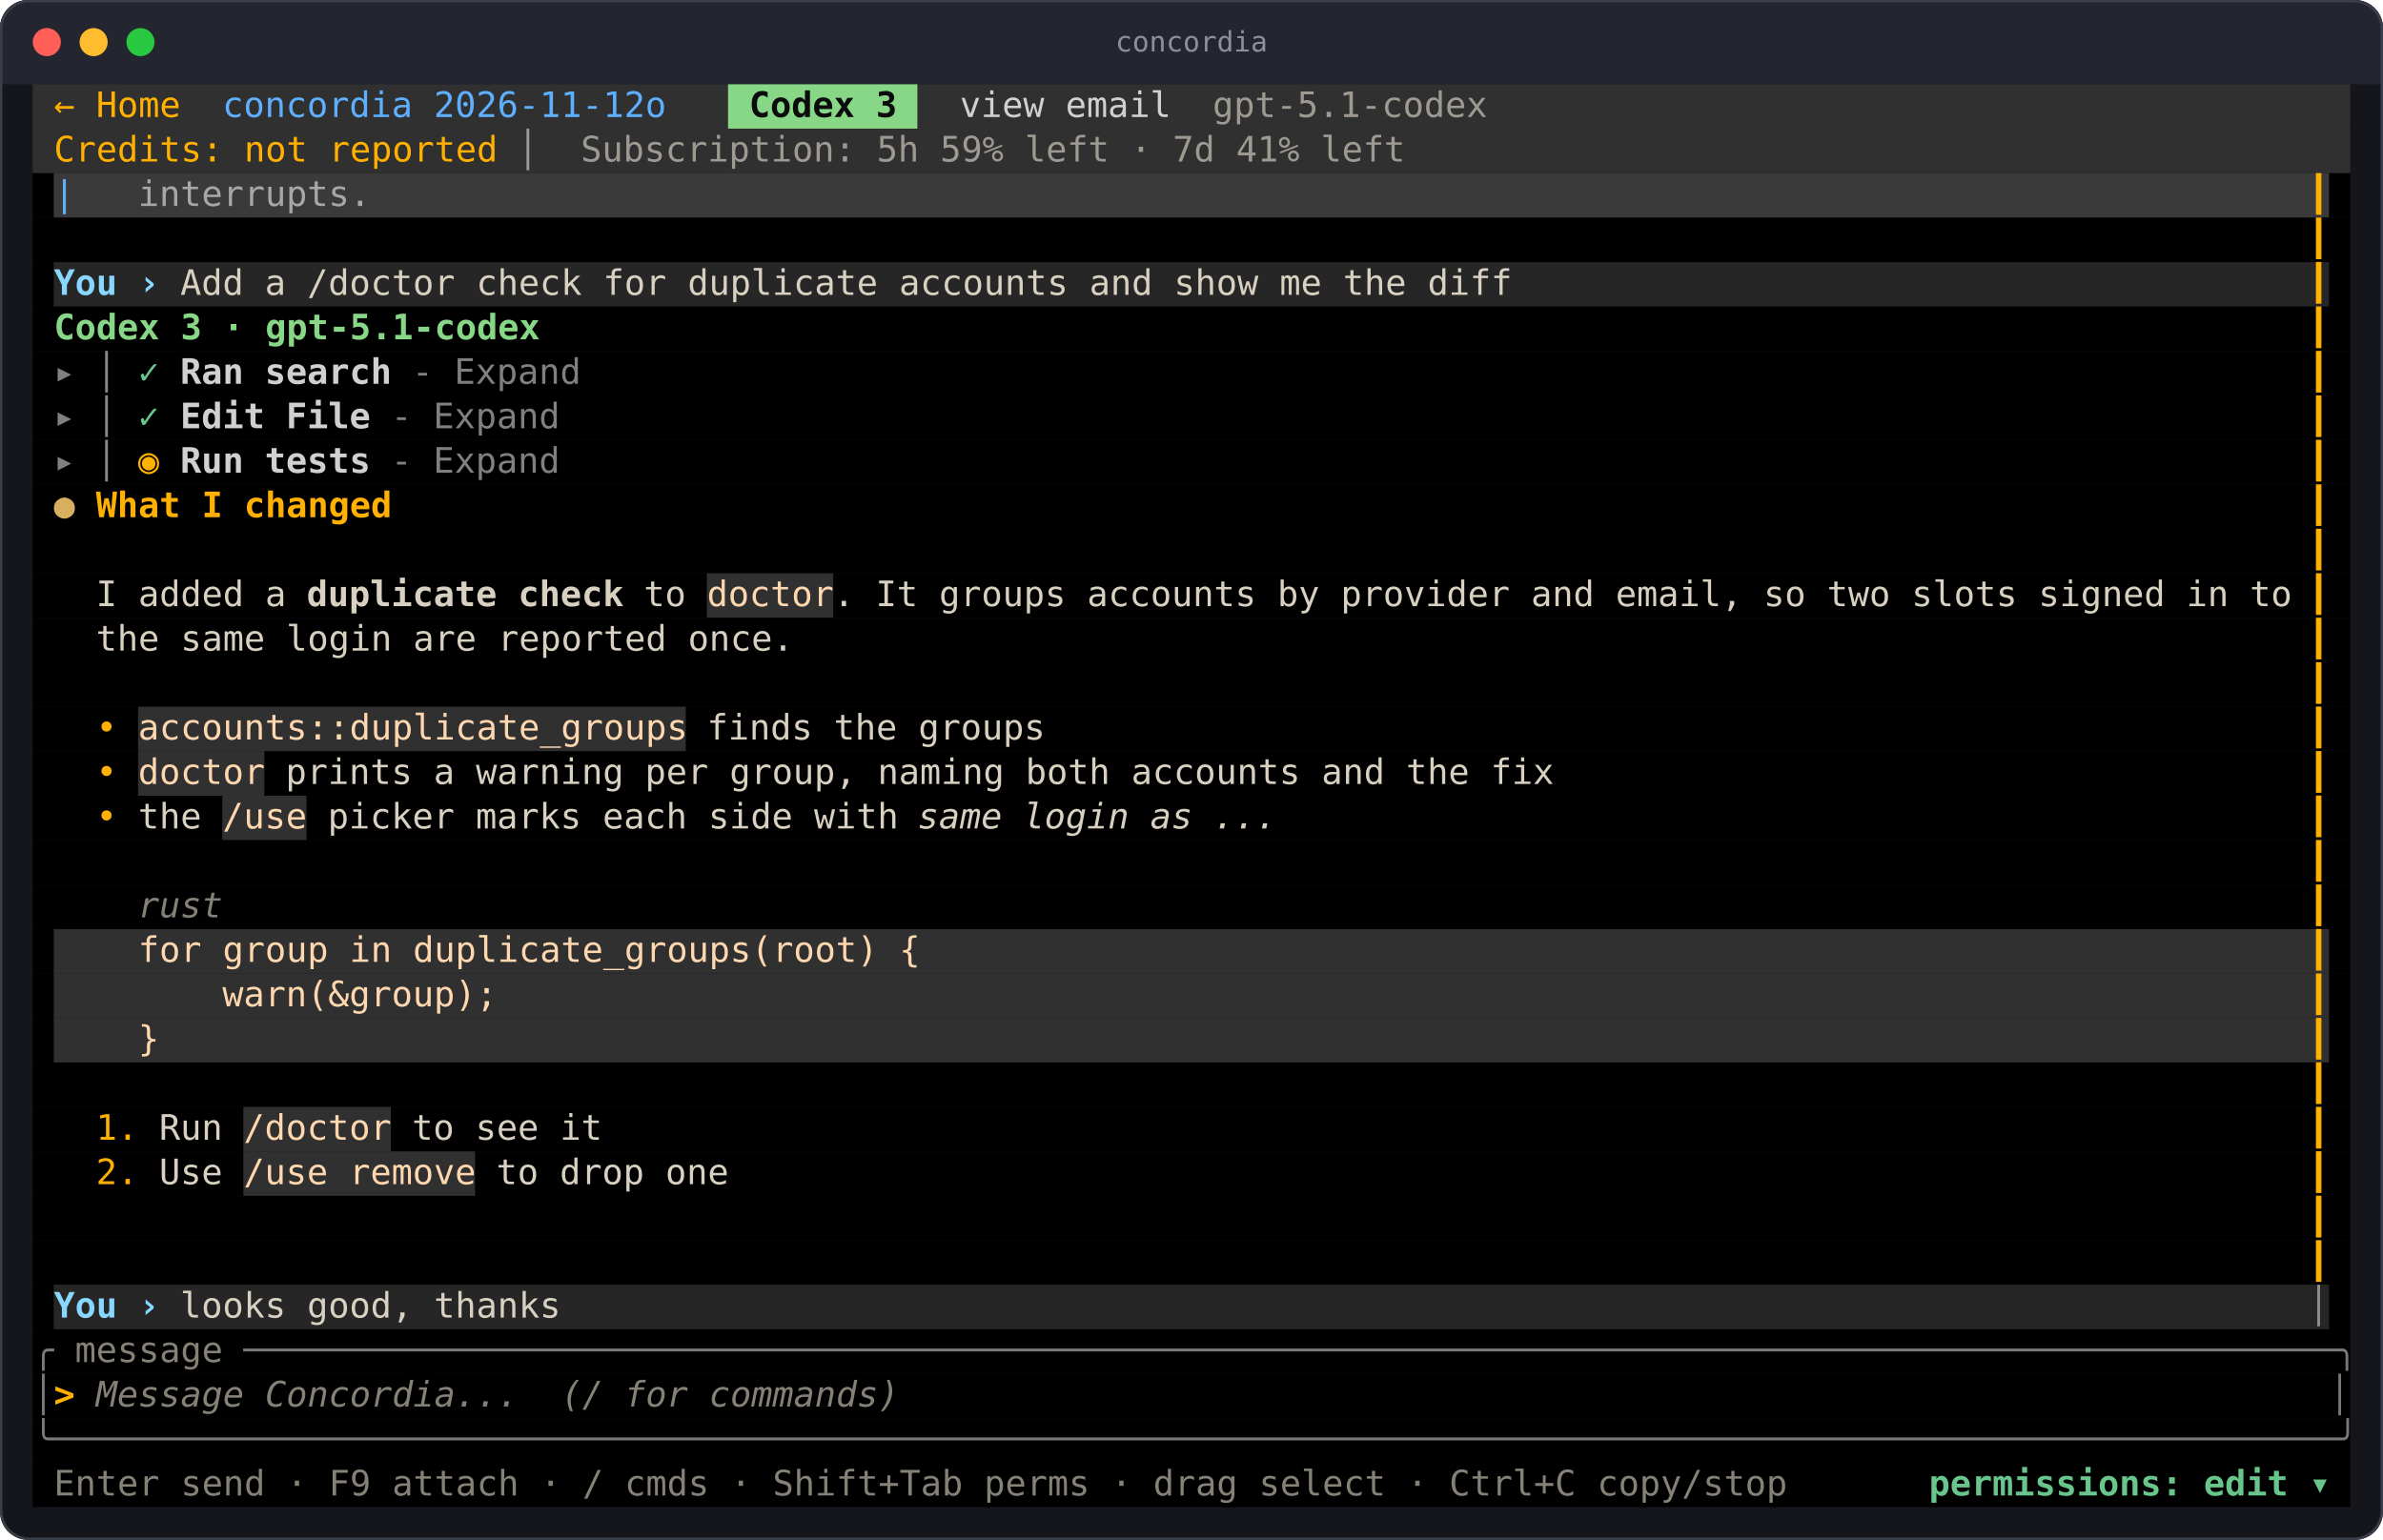
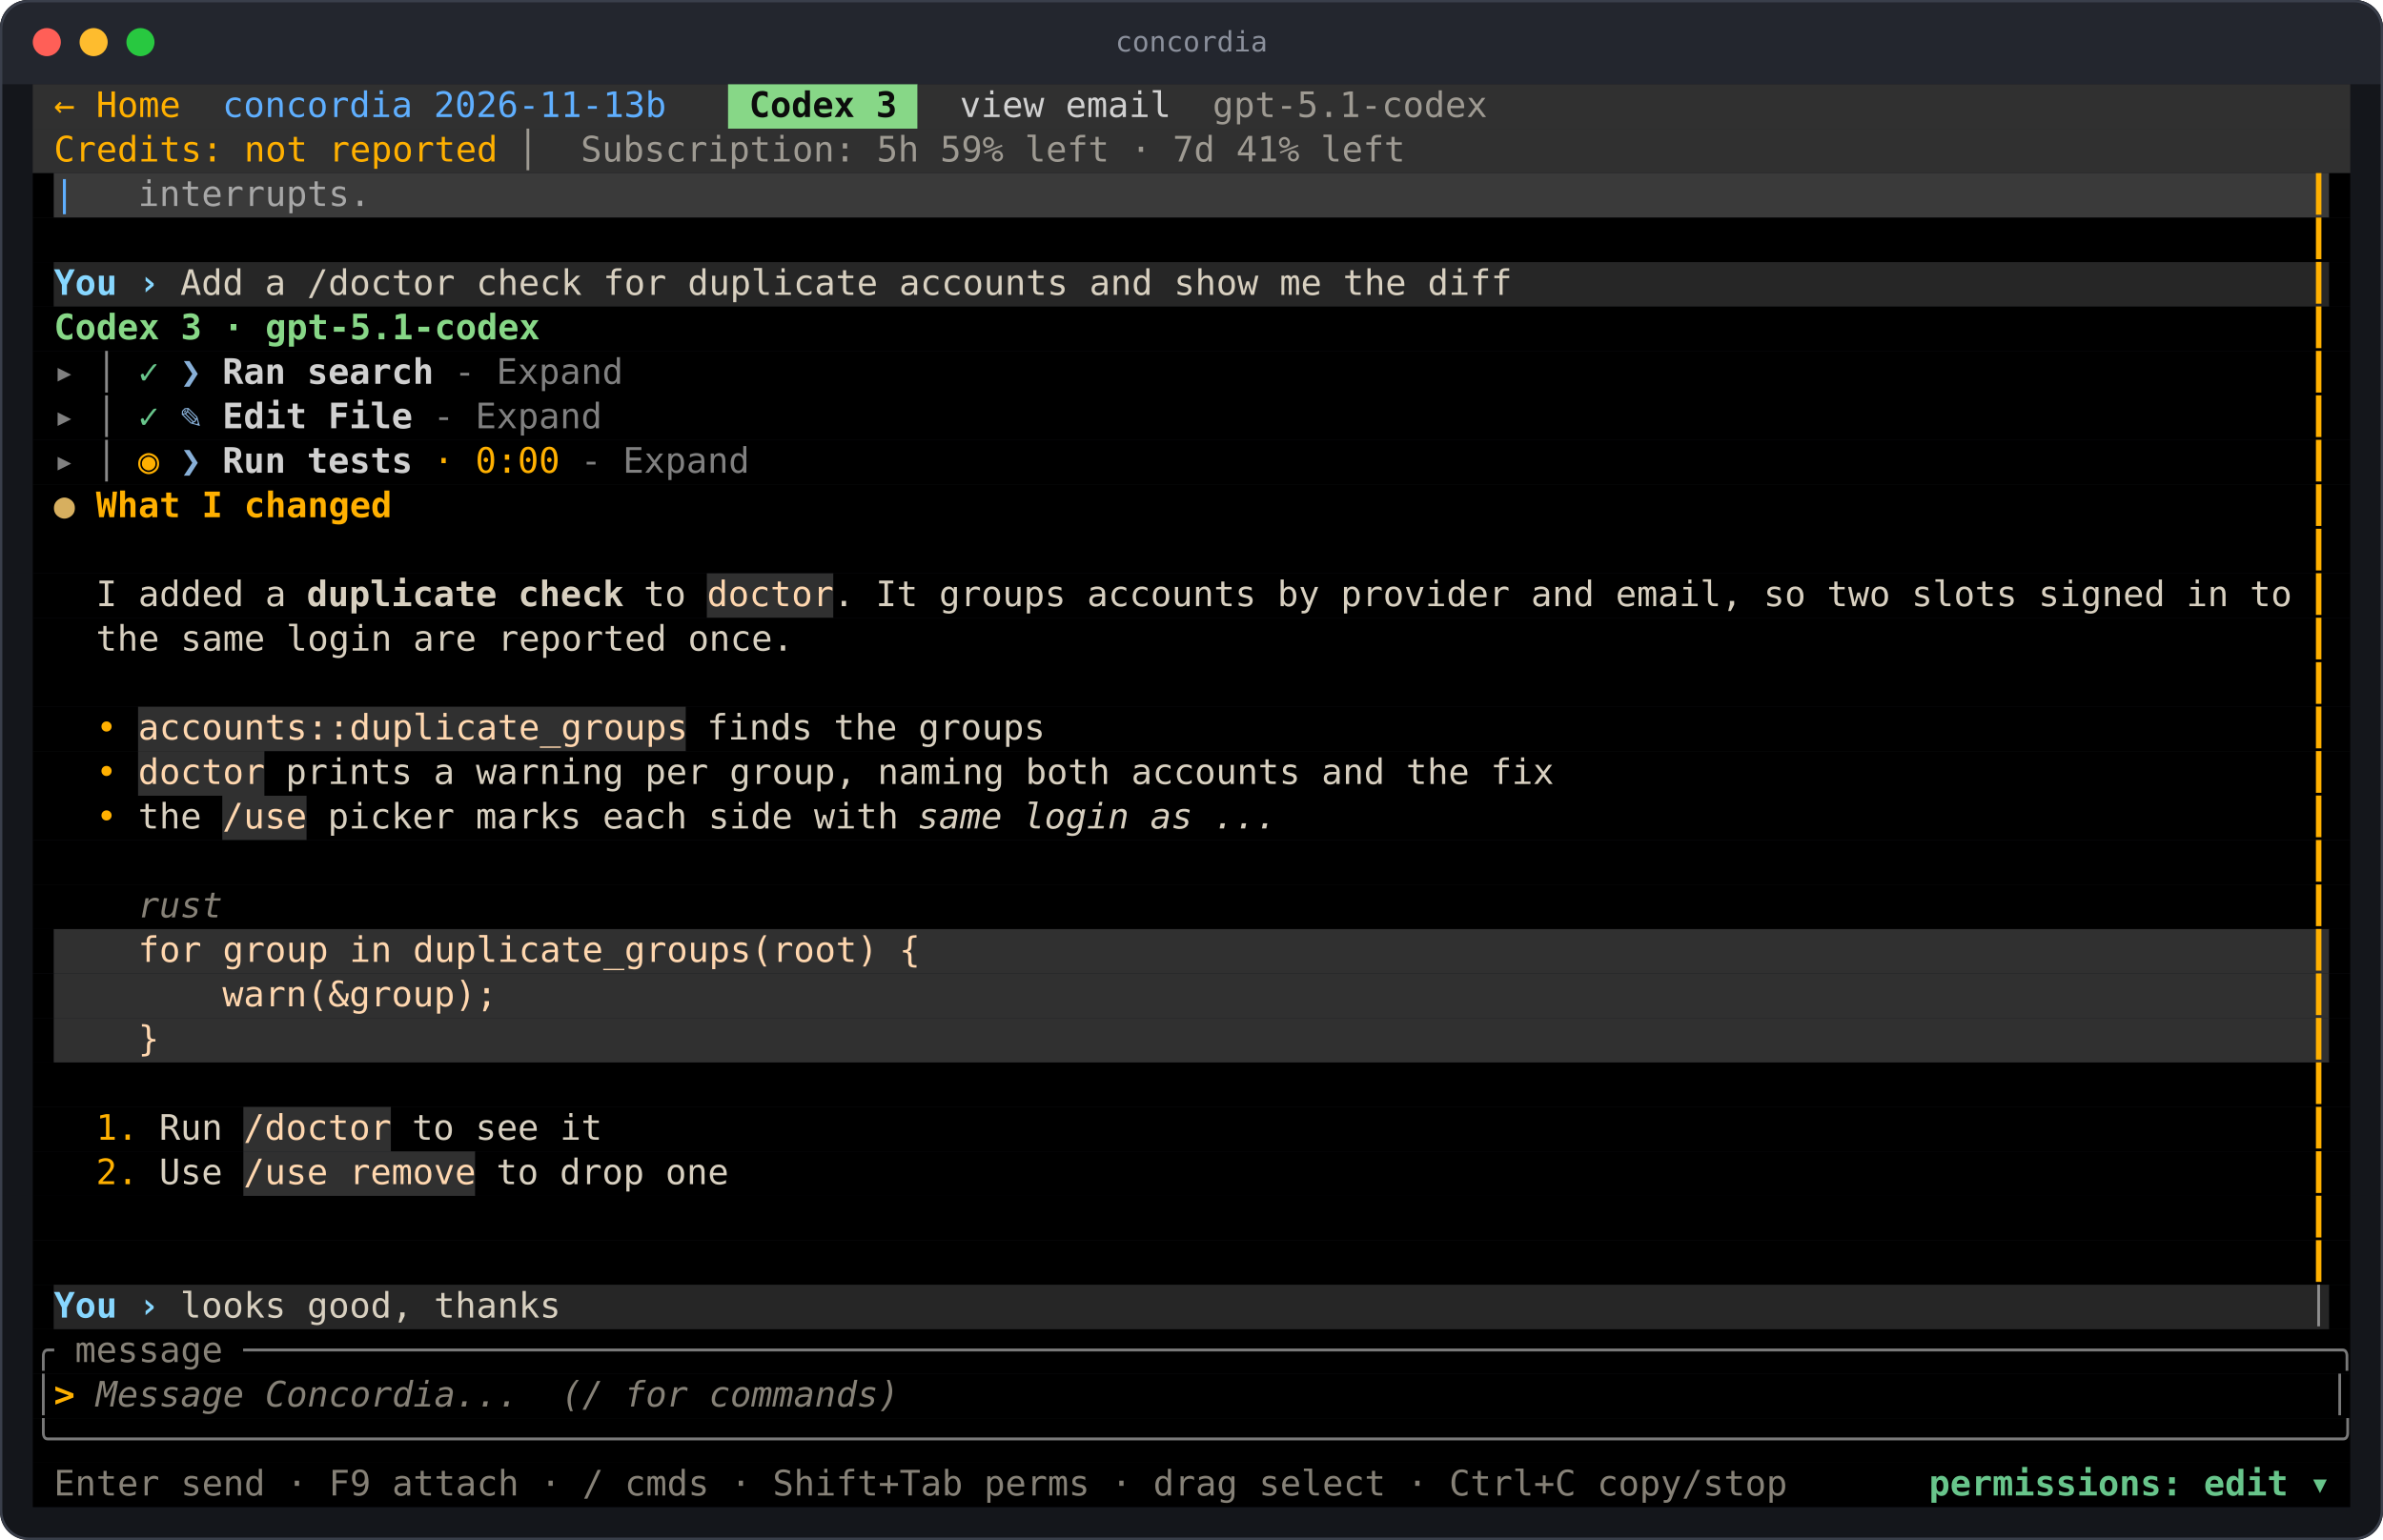
<svg xmlns="http://www.w3.org/2000/svg" width="1018" height="658" viewBox="0 0 1018 658" role="img" aria-label="concordia">
  <defs>
    <clipPath id="win">
      <rect width="1018" height="658" rx="12" />
    </clipPath>
  </defs>
  <g clip-path="url(#win)">
    <rect width="1018" height="658" fill="#14161b" />
    <rect width="1018" height="36" fill="#23262e" />
    <circle cx="20" cy="18" r="6" fill="#ff5f57" />
    <circle cx="40" cy="18" r="6" fill="#febc2e" />
    <circle cx="60" cy="18" r="6" fill="#28c840" />
    <text x="509" y="22" font-family="Cascadia Mono, Consolas, monospace" font-size="12" fill="#8b909c" text-anchor="middle">concordia</text>
    <rect x="14" y="36" width="297" height="19" fill="#303030" />
    <rect x="311" y="36" width="81" height="19" fill="#87d787" />
    <rect x="392" y="36" width="612" height="19" fill="#303030" />
    <rect x="14" y="55" width="990" height="19" fill="#303030" />
    <rect x="14" y="74" width="9" height="19" fill="#000000" />
    <rect x="23" y="74" width="972" height="19" fill="#3a3a3a" />
    <rect x="995" y="74" width="9" height="19" fill="#000000" />
    <rect x="14" y="93" width="990" height="19" fill="#000000" />
    <rect x="14" y="112" width="9" height="19" fill="#000000" />
    <rect x="23" y="112" width="972" height="19" fill="#262626" />
    <rect x="995" y="112" width="9" height="19" fill="#000000" />
    <rect x="14" y="131" width="990" height="19" fill="#000000" />
    <rect x="14" y="150" width="990" height="19" fill="#000000" />
    <rect x="14" y="169" width="990" height="19" fill="#000000" />
    <rect x="14" y="188" width="990" height="19" fill="#000000" />
    <rect x="14" y="207" width="990" height="19" fill="#000000" />
    <rect x="14" y="226" width="990" height="19" fill="#000000" />
    <rect x="14" y="245" width="288" height="19" fill="#000000" />
    <rect x="302" y="245" width="54" height="19" fill="#303030" />
    <rect x="356" y="245" width="648" height="19" fill="#000000" />
    <rect x="14" y="264" width="990" height="19" fill="#000000" />
    <rect x="14" y="283" width="990" height="19" fill="#000000" />
    <rect x="14" y="302" width="45" height="19" fill="#000000" />
    <rect x="59" y="302" width="234" height="19" fill="#303030" />
    <rect x="293" y="302" width="711" height="19" fill="#000000" />
    <rect x="14" y="321" width="45" height="19" fill="#000000" />
    <rect x="59" y="321" width="54" height="19" fill="#303030" />
    <rect x="113" y="321" width="891" height="19" fill="#000000" />
    <rect x="14" y="340" width="81" height="19" fill="#000000" />
    <rect x="95" y="340" width="36" height="19" fill="#303030" />
    <rect x="131" y="340" width="873" height="19" fill="#000000" />
    <rect x="14" y="359" width="990" height="19" fill="#000000" />
    <rect x="14" y="378" width="990" height="19" fill="#000000" />
    <rect x="14" y="397" width="9" height="19" fill="#000000" />
    <rect x="23" y="397" width="972" height="19" fill="#303030" />
    <rect x="995" y="397" width="9" height="19" fill="#000000" />
    <rect x="14" y="416" width="9" height="19" fill="#000000" />
    <rect x="23" y="416" width="972" height="19" fill="#303030" />
    <rect x="995" y="416" width="9" height="19" fill="#000000" />
    <rect x="14" y="435" width="9" height="19" fill="#000000" />
    <rect x="23" y="435" width="972" height="19" fill="#303030" />
    <rect x="995" y="435" width="9" height="19" fill="#000000" />
    <rect x="14" y="454" width="990" height="19" fill="#000000" />
    <rect x="14" y="473" width="90" height="19" fill="#000000" />
    <rect x="104" y="473" width="63" height="19" fill="#303030" />
    <rect x="167" y="473" width="837" height="19" fill="#000000" />
    <rect x="14" y="492" width="90" height="19" fill="#000000" />
    <rect x="104" y="492" width="99" height="19" fill="#303030" />
    <rect x="203" y="492" width="801" height="19" fill="#000000" />
    <rect x="14" y="511" width="990" height="19" fill="#000000" />
    <rect x="14" y="530" width="990" height="19" fill="#000000" />
    <rect x="14" y="549" width="9" height="19" fill="#000000" />
    <rect x="23" y="549" width="972" height="19" fill="#262626" />
    <rect x="995" y="549" width="9" height="19" fill="#000000" />
    <rect x="14" y="568" width="990" height="19" fill="#000000" />
    <rect x="14" y="587" width="990" height="19" fill="#000000" />
    <rect x="14" y="606" width="990" height="19" fill="#000000" />
    <rect x="14" y="625" width="990" height="19" fill="#000000" />
    <g font-family="Cascadia Mono, Consolas, monospace" font-size="15" xml:space="preserve">
      <text x="23" y="50" textLength="54" lengthAdjust="spacingAndGlyphs" fill="#ffb000">← Home</text>
-       <text x="95" y="50" textLength="189" lengthAdjust="spacingAndGlyphs" fill="#5fafff">concordia 2026-11-12o</text>
+       <text x="95" y="50" textLength="189" lengthAdjust="spacingAndGlyphs" fill="#5fafff">concordia 2026-11-13b</text>
      <text x="320" y="50" textLength="63" lengthAdjust="spacingAndGlyphs" fill="#0c0c0c" font-weight="700">Codex 3</text>
      <text x="410" y="50" textLength="90" lengthAdjust="spacingAndGlyphs" fill="#d0d0d0">view email</text>
      <text x="518" y="50" textLength="117" lengthAdjust="spacingAndGlyphs" fill="#9e9a92">gpt-5.1-codex</text>
      <text x="23" y="69" textLength="189" lengthAdjust="spacingAndGlyphs" fill="#ffb000">Credits: not reported</text>
      <text x="221" y="69" textLength="378" lengthAdjust="spacingAndGlyphs" fill="#9e9a92">│  Subscription: 5h 59% left · 7d 41% left</text>
      <text x="23" y="88" textLength="9" lengthAdjust="spacingAndGlyphs" fill="#5fafff">|</text>
      <text x="59" y="88" textLength="99" lengthAdjust="spacingAndGlyphs" fill="#a7a7a7">interrupts.</text>
      <text x="986" y="88" textLength="9" lengthAdjust="spacingAndGlyphs" fill="#ffb000">┃</text>
      <text x="986" y="107" textLength="9" lengthAdjust="spacingAndGlyphs" fill="#ffb000">┃</text>
      <text x="23" y="126" textLength="45" lengthAdjust="spacingAndGlyphs" fill="#87d7ff" font-weight="700">You ›</text>
      <text x="77" y="126" textLength="567" lengthAdjust="spacingAndGlyphs" fill="#d8d0c0">Add a /doctor check for duplicate accounts and show me the diff</text>
      <text x="986" y="126" textLength="9" lengthAdjust="spacingAndGlyphs" fill="#ffb000">┃</text>
      <text x="23" y="145" textLength="207" lengthAdjust="spacingAndGlyphs" fill="#87d787" font-weight="700">Codex 3 · gpt-5.1-codex</text>
      <text x="986" y="145" textLength="9" lengthAdjust="spacingAndGlyphs" fill="#ffb000">┃</text>
      <text x="23" y="164" textLength="9" lengthAdjust="spacingAndGlyphs" fill="#808080">▸</text>
      <text x="41" y="164" textLength="9" lengthAdjust="spacingAndGlyphs" fill="#8a8a8a">│</text>
      <text x="59" y="164" textLength="9" lengthAdjust="spacingAndGlyphs" fill="#68c58b">✓</text>
-       <text x="77" y="164" textLength="90" lengthAdjust="spacingAndGlyphs" fill="#d0d0d0" font-weight="700">Ran search</text>
-       <text x="176" y="164" textLength="72" lengthAdjust="spacingAndGlyphs" fill="#808080">- Expand</text>
+       <text x="77" y="164" textLength="9" lengthAdjust="spacingAndGlyphs" fill="#87afd7">❯</text>
+       <text x="95" y="164" textLength="90" lengthAdjust="spacingAndGlyphs" fill="#d0d0d0" font-weight="700">Ran search</text>
+       <text x="194" y="164" textLength="72" lengthAdjust="spacingAndGlyphs" fill="#808080">- Expand</text>
      <text x="986" y="164" textLength="9" lengthAdjust="spacingAndGlyphs" fill="#ffb000">┃</text>
      <text x="23" y="183" textLength="9" lengthAdjust="spacingAndGlyphs" fill="#808080">▸</text>
      <text x="41" y="183" textLength="9" lengthAdjust="spacingAndGlyphs" fill="#8a8a8a">│</text>
      <text x="59" y="183" textLength="9" lengthAdjust="spacingAndGlyphs" fill="#68c58b">✓</text>
-       <text x="77" y="183" textLength="81" lengthAdjust="spacingAndGlyphs" fill="#d0d0d0" font-weight="700">Edit File</text>
-       <text x="167" y="183" textLength="72" lengthAdjust="spacingAndGlyphs" fill="#808080">- Expand</text>
+       <text x="77" y="183" textLength="9" lengthAdjust="spacingAndGlyphs" fill="#87afd7">✎</text>
+       <text x="95" y="183" textLength="81" lengthAdjust="spacingAndGlyphs" fill="#d0d0d0" font-weight="700">Edit File</text>
+       <text x="185" y="183" textLength="72" lengthAdjust="spacingAndGlyphs" fill="#808080">- Expand</text>
      <text x="986" y="183" textLength="9" lengthAdjust="spacingAndGlyphs" fill="#ffb000">┃</text>
      <text x="23" y="202" textLength="9" lengthAdjust="spacingAndGlyphs" fill="#808080">▸</text>
      <text x="41" y="202" textLength="9" lengthAdjust="spacingAndGlyphs" fill="#8a8a8a">│</text>
      <text x="59" y="202" textLength="9" lengthAdjust="spacingAndGlyphs" fill="#ffb000">◉</text>
-       <text x="77" y="202" textLength="81" lengthAdjust="spacingAndGlyphs" fill="#d0d0d0" font-weight="700">Run tests</text>
-       <text x="167" y="202" textLength="72" lengthAdjust="spacingAndGlyphs" fill="#808080">- Expand</text>
+       <text x="77" y="202" textLength="9" lengthAdjust="spacingAndGlyphs" fill="#87afd7">❯</text>
+       <text x="95" y="202" textLength="81" lengthAdjust="spacingAndGlyphs" fill="#d0d0d0" font-weight="700">Run tests</text>
+       <text x="185" y="202" textLength="54" lengthAdjust="spacingAndGlyphs" fill="#ffb000">· 0:00</text>
+       <text x="248" y="202" textLength="72" lengthAdjust="spacingAndGlyphs" fill="#808080">- Expand</text>
      <text x="986" y="202" textLength="9" lengthAdjust="spacingAndGlyphs" fill="#ffb000">┃</text>
      <text x="23" y="221" textLength="9" lengthAdjust="spacingAndGlyphs" fill="#d7af5f" font-weight="700">●</text>
      <text x="41" y="221" textLength="126" lengthAdjust="spacingAndGlyphs" fill="#ffb000" font-weight="700">What I changed</text>
      <text x="986" y="221" textLength="9" lengthAdjust="spacingAndGlyphs" fill="#ffb000">┃</text>
      <text x="986" y="240" textLength="9" lengthAdjust="spacingAndGlyphs" fill="#ffb000">┃</text>
      <text x="41" y="259" textLength="81" lengthAdjust="spacingAndGlyphs" fill="#d8d0c0">I added a</text>
      <text x="131" y="259" textLength="135" lengthAdjust="spacingAndGlyphs" fill="#d8d0c0" font-weight="700">duplicate check</text>
      <text x="275" y="259" textLength="18" lengthAdjust="spacingAndGlyphs" fill="#d8d0c0">to</text>
      <text x="302" y="259" textLength="54" lengthAdjust="spacingAndGlyphs" fill="#ffd7af">doctor</text>
      <text x="356" y="259" textLength="621" lengthAdjust="spacingAndGlyphs" fill="#d8d0c0">. It groups accounts by provider and email, so two slots signed in to</text>
      <text x="986" y="259" textLength="9" lengthAdjust="spacingAndGlyphs" fill="#ffb000">┃</text>
      <text x="41" y="278" textLength="297" lengthAdjust="spacingAndGlyphs" fill="#d8d0c0">the same login are reported once.</text>
      <text x="986" y="278" textLength="9" lengthAdjust="spacingAndGlyphs" fill="#ffb000">┃</text>
      <text x="986" y="297" textLength="9" lengthAdjust="spacingAndGlyphs" fill="#ffb000">┃</text>
      <text x="41" y="316" textLength="9" lengthAdjust="spacingAndGlyphs" fill="#ffb000">•</text>
      <text x="59" y="316" textLength="234" lengthAdjust="spacingAndGlyphs" fill="#ffd7af">accounts::duplicate_groups</text>
      <text x="302" y="316" textLength="144" lengthAdjust="spacingAndGlyphs" fill="#d8d0c0">finds the groups</text>
      <text x="986" y="316" textLength="9" lengthAdjust="spacingAndGlyphs" fill="#ffb000">┃</text>
      <text x="41" y="335" textLength="9" lengthAdjust="spacingAndGlyphs" fill="#ffb000">•</text>
      <text x="59" y="335" textLength="54" lengthAdjust="spacingAndGlyphs" fill="#ffd7af">doctor</text>
      <text x="122" y="335" textLength="540" lengthAdjust="spacingAndGlyphs" fill="#d8d0c0">prints a warning per group, naming both accounts and the fix</text>
      <text x="986" y="335" textLength="9" lengthAdjust="spacingAndGlyphs" fill="#ffb000">┃</text>
      <text x="41" y="354" textLength="9" lengthAdjust="spacingAndGlyphs" fill="#ffb000">•</text>
      <text x="59" y="354" textLength="27" lengthAdjust="spacingAndGlyphs" fill="#d8d0c0">the</text>
      <text x="95" y="354" textLength="36" lengthAdjust="spacingAndGlyphs" fill="#ffd7af">/use</text>
      <text x="140" y="354" textLength="243" lengthAdjust="spacingAndGlyphs" fill="#d8d0c0">picker marks each side with</text>
      <text x="392" y="354" textLength="153" lengthAdjust="spacingAndGlyphs" fill="#d8d0c0" font-style="italic">same login as ...</text>
      <text x="986" y="354" textLength="9" lengthAdjust="spacingAndGlyphs" fill="#ffb000">┃</text>
      <text x="986" y="373" textLength="9" lengthAdjust="spacingAndGlyphs" fill="#ffb000">┃</text>
      <text x="59" y="392" textLength="36" lengthAdjust="spacingAndGlyphs" fill="#868177" font-style="italic">rust</text>
      <text x="986" y="392" textLength="9" lengthAdjust="spacingAndGlyphs" fill="#ffb000">┃</text>
      <text x="59" y="411" textLength="333" lengthAdjust="spacingAndGlyphs" fill="#ffd7af">for group in duplicate_groups(root) {</text>
      <text x="986" y="411" textLength="9" lengthAdjust="spacingAndGlyphs" fill="#ffb000">┃</text>
      <text x="95" y="430" textLength="117" lengthAdjust="spacingAndGlyphs" fill="#ffd7af">warn(&amp;group);</text>
      <text x="986" y="430" textLength="9" lengthAdjust="spacingAndGlyphs" fill="#ffb000">┃</text>
      <text x="59" y="449" textLength="9" lengthAdjust="spacingAndGlyphs" fill="#ffd7af">}</text>
      <text x="986" y="449" textLength="9" lengthAdjust="spacingAndGlyphs" fill="#ffb000">┃</text>
      <text x="986" y="468" textLength="9" lengthAdjust="spacingAndGlyphs" fill="#ffb000">┃</text>
      <text x="41" y="487" textLength="18" lengthAdjust="spacingAndGlyphs" fill="#ffb000">1.</text>
      <text x="68" y="487" textLength="27" lengthAdjust="spacingAndGlyphs" fill="#d8d0c0">Run</text>
      <text x="104" y="487" textLength="63" lengthAdjust="spacingAndGlyphs" fill="#ffd7af">/doctor</text>
      <text x="176" y="487" textLength="81" lengthAdjust="spacingAndGlyphs" fill="#d8d0c0">to see it</text>
      <text x="986" y="487" textLength="9" lengthAdjust="spacingAndGlyphs" fill="#ffb000">┃</text>
      <text x="41" y="506" textLength="18" lengthAdjust="spacingAndGlyphs" fill="#ffb000">2.</text>
      <text x="68" y="506" textLength="27" lengthAdjust="spacingAndGlyphs" fill="#d8d0c0">Use</text>
      <text x="104" y="506" textLength="99" lengthAdjust="spacingAndGlyphs" fill="#ffd7af">/use remove</text>
      <text x="212" y="506" textLength="99" lengthAdjust="spacingAndGlyphs" fill="#d8d0c0">to drop one</text>
      <text x="986" y="506" textLength="9" lengthAdjust="spacingAndGlyphs" fill="#ffb000">┃</text>
      <text x="986" y="525" textLength="9" lengthAdjust="spacingAndGlyphs" fill="#ffb000">┃</text>
      <text x="986" y="544" textLength="9" lengthAdjust="spacingAndGlyphs" fill="#ffb000">┃</text>
      <text x="23" y="563" textLength="45" lengthAdjust="spacingAndGlyphs" fill="#87d7ff" font-weight="700">You ›</text>
      <text x="77" y="563" textLength="162" lengthAdjust="spacingAndGlyphs" fill="#d8d0c0">looks good, thanks</text>
      <text x="986" y="563" textLength="9" lengthAdjust="spacingAndGlyphs" fill="#8f8f8f">│</text>
      <text x="14" y="582" textLength="9" lengthAdjust="spacingAndGlyphs" fill="#797979">╭</text>
      <text x="32" y="582" textLength="63" lengthAdjust="spacingAndGlyphs" fill="#868177">message</text>
      <text x="104" y="582" textLength="900" lengthAdjust="spacingAndGlyphs" fill="#797979">───────────────────────────────────────────────────────────────────────────────────────────────────╮</text>
      <text x="14" y="601" textLength="9" lengthAdjust="spacingAndGlyphs" fill="#797979">│</text>
      <text x="23" y="601" textLength="9" lengthAdjust="spacingAndGlyphs" fill="#ffb000" font-weight="700">&gt;</text>
      <text x="41" y="601" textLength="342" lengthAdjust="spacingAndGlyphs" fill="#868177" font-style="italic">Message Concordia...  (/ for commands)</text>
      <text x="995" y="601" textLength="9" lengthAdjust="spacingAndGlyphs" fill="#797979">│</text>
      <text x="14" y="620" textLength="990" lengthAdjust="spacingAndGlyphs" fill="#797979">╰────────────────────────────────────────────────────────────────────────────────────────────────────────────╯</text>
      <text x="23" y="639" textLength="738" lengthAdjust="spacingAndGlyphs" fill="#868177">Enter send · F9 attach · / cmds · Shift+Tab perms · drag select · Ctrl+C copy/stop</text>
      <text x="824" y="639" textLength="171" lengthAdjust="spacingAndGlyphs" fill="#68c58b" font-weight="700">permissions: edit ▾</text>
    </g>
  </g>
  <rect x="0.5" y="0.5" width="1017" height="657" rx="12" fill="none" stroke="#3a3f4b" />
</svg>
